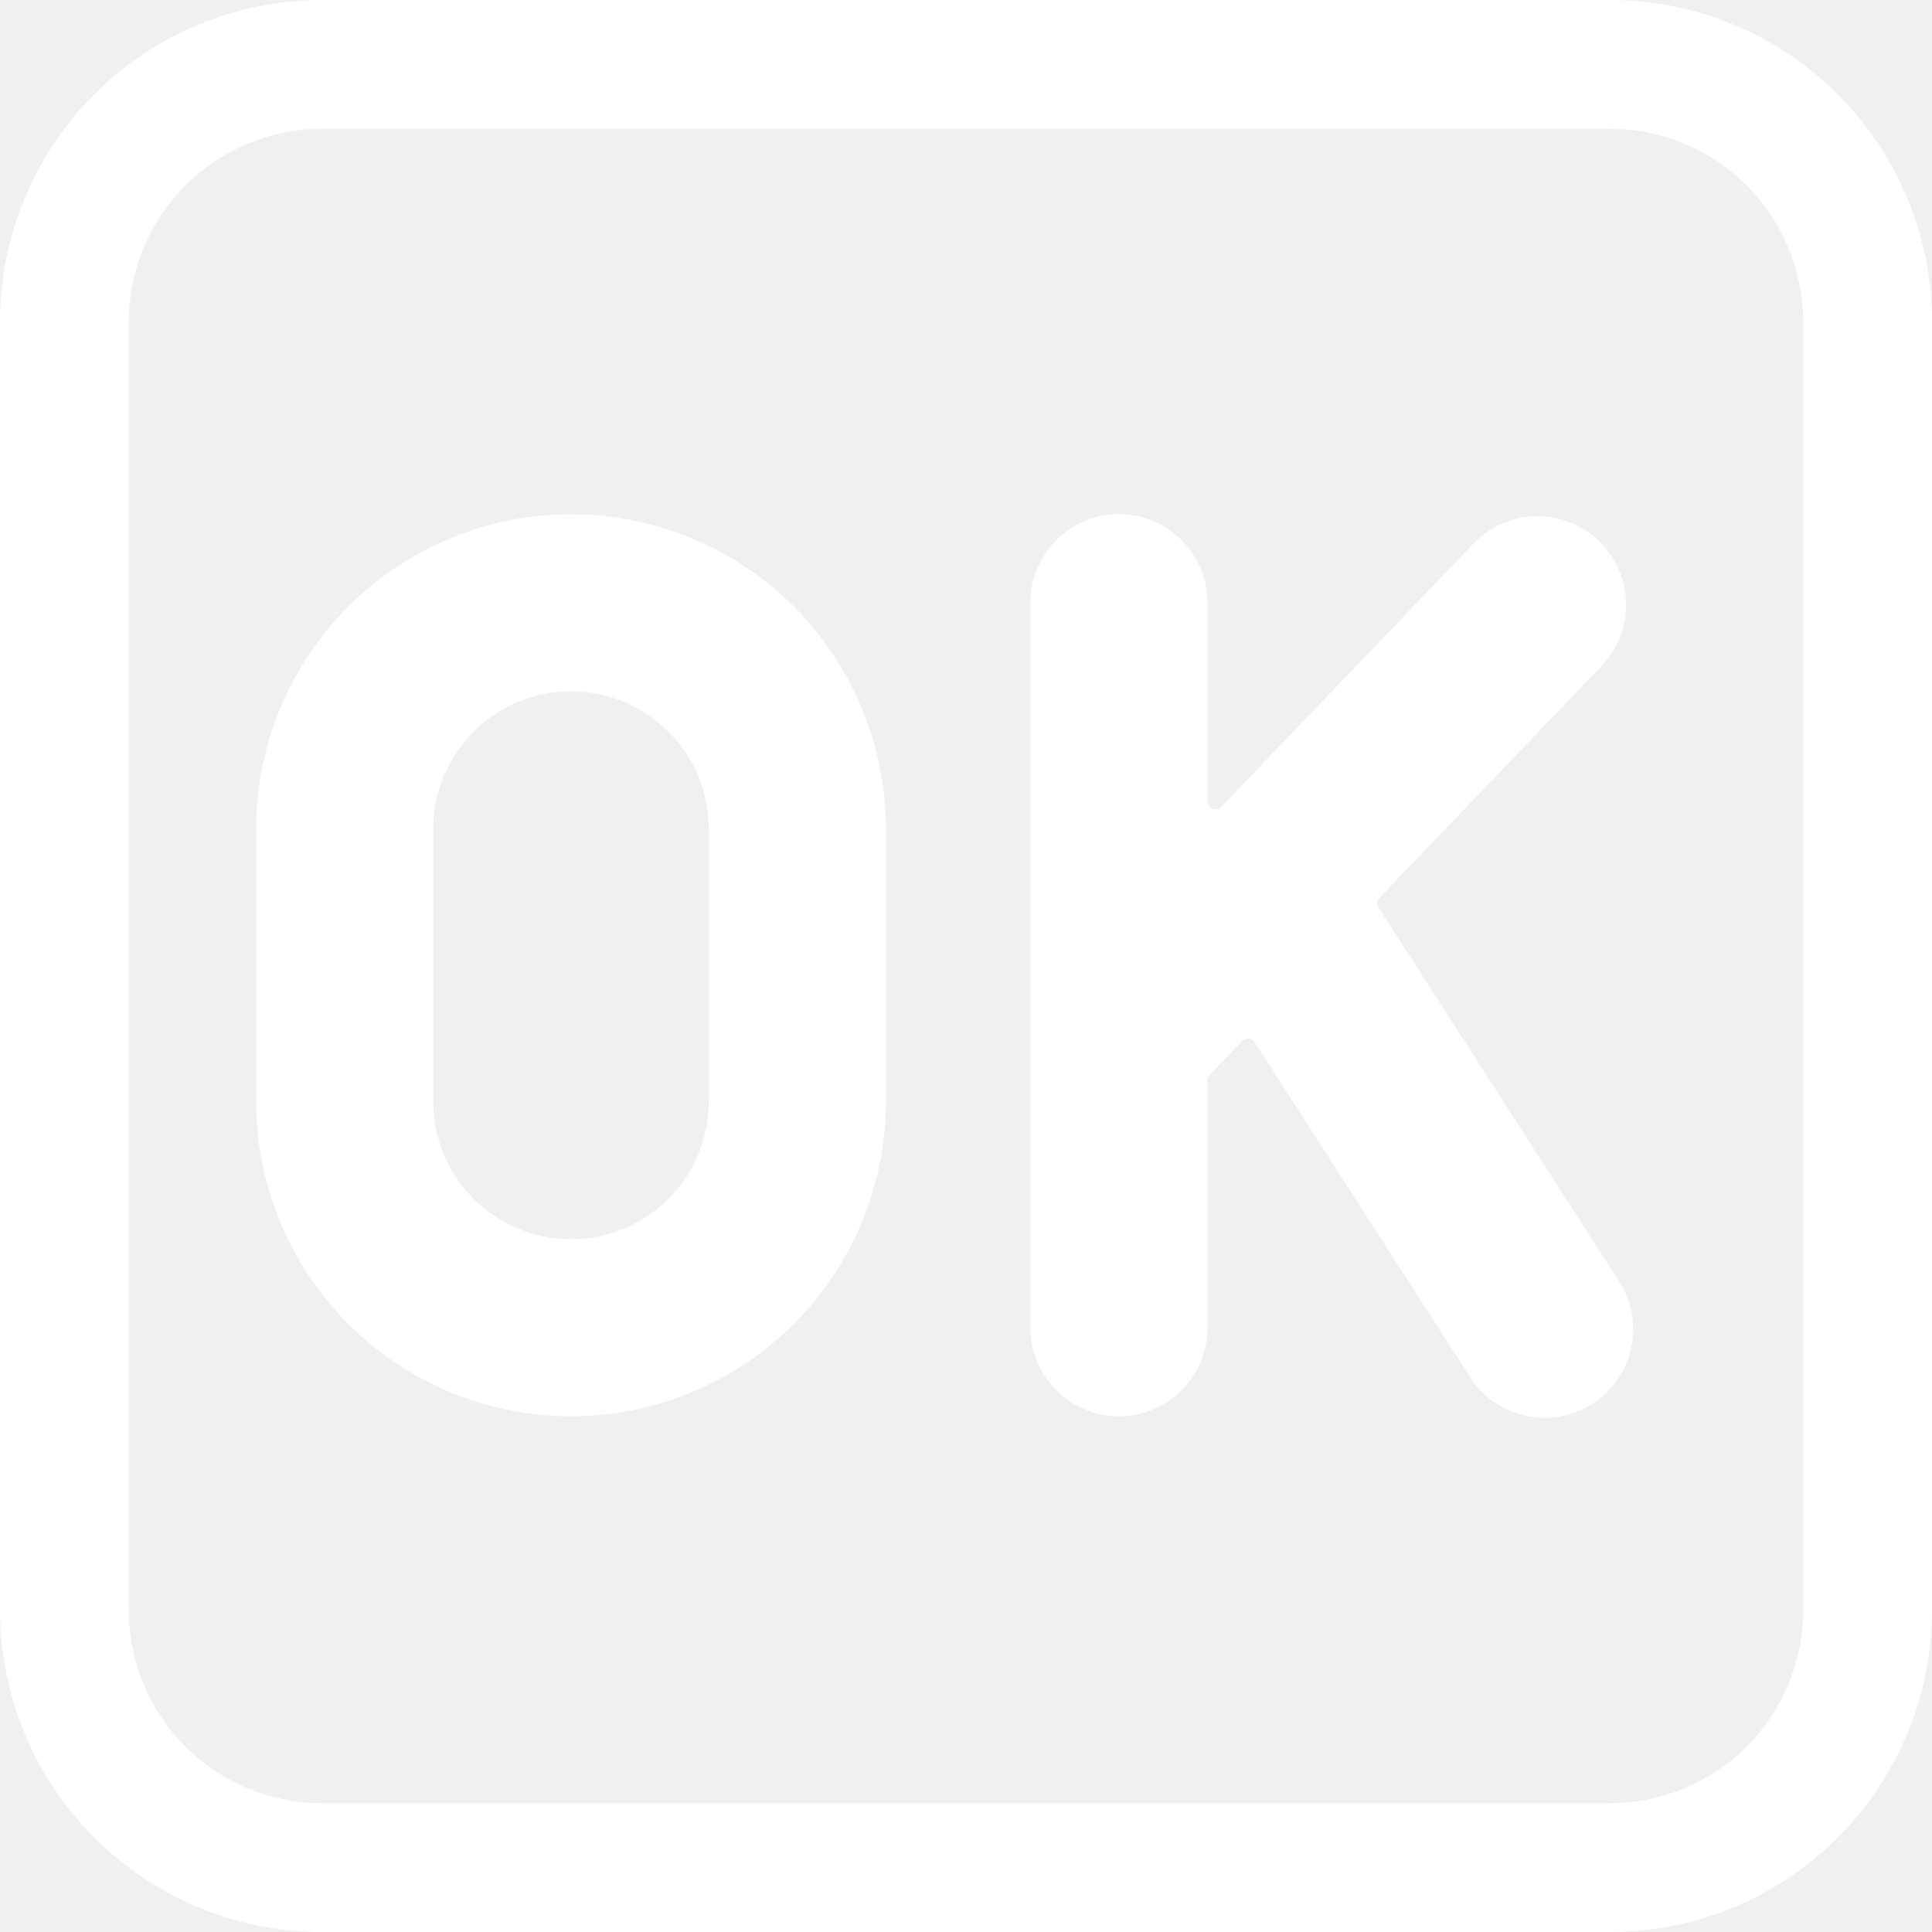
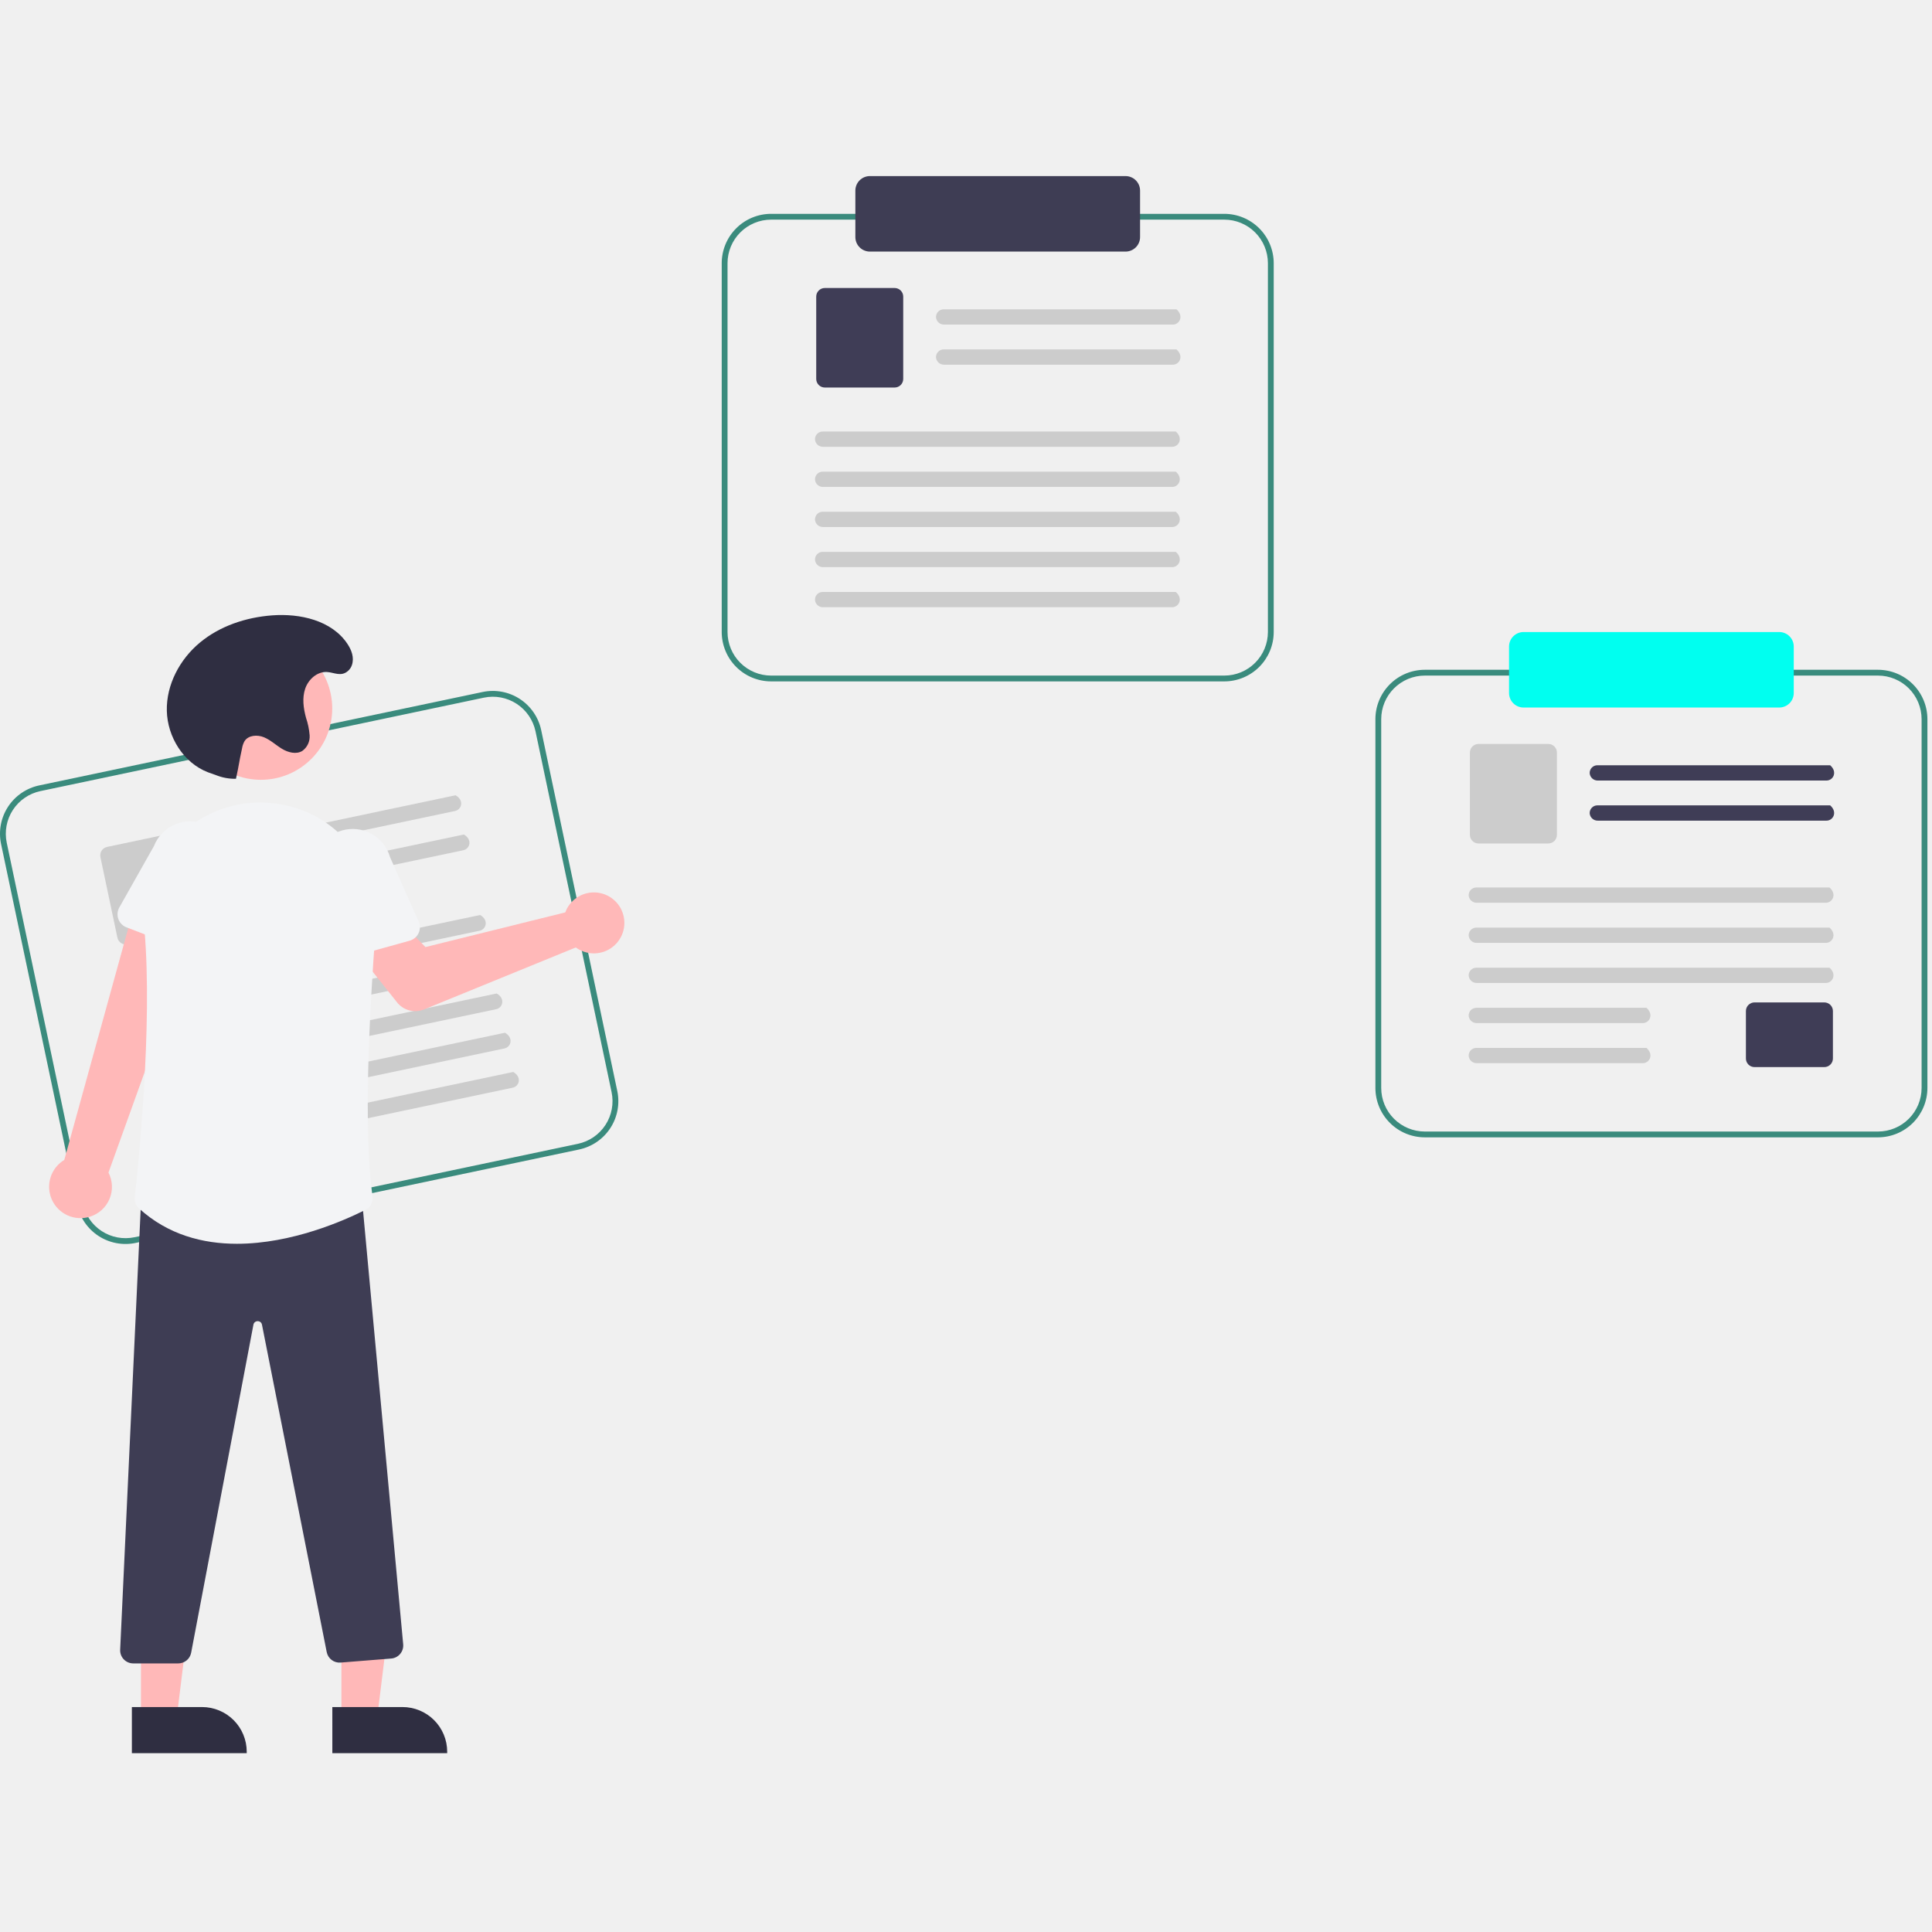
- <svg xmlns="http://www.w3.org/2000/svg" width="23" height="23" viewBox="0 0 23 23" fill="none">
-   <path d="M3.049 9.871C3.049 8.876 3.444 7.923 4.147 7.22C4.85 6.517 5.804 6.122 6.798 6.122C7.792 6.122 8.746 6.517 9.449 7.22C10.152 7.923 10.547 8.876 10.547 9.871V13.111C10.547 14.106 10.152 15.059 9.449 15.762C8.746 16.465 7.792 16.86 6.798 16.86C5.804 16.86 4.85 16.465 4.147 15.762C3.444 15.059 3.049 14.106 3.049 13.111V9.871ZM6.798 8.23C6.363 8.23 5.945 8.403 5.638 8.711C5.33 9.018 5.157 9.436 5.157 9.871V13.111C5.157 13.547 5.33 13.964 5.638 14.272C5.945 14.579 6.363 14.752 6.798 14.752C7.233 14.752 7.65 14.579 7.958 14.272C8.266 13.964 8.438 13.547 8.438 13.111V9.871C8.438 9.436 8.266 9.018 7.958 8.711C7.65 8.403 7.233 8.23 6.798 8.23ZM13.321 6.121C13.903 6.121 14.375 6.593 14.375 7.175V9.538C14.375 9.625 14.48 9.667 14.54 9.604L17.543 6.47C17.639 6.37 17.753 6.29 17.88 6.234C18.006 6.178 18.143 6.148 18.282 6.145C18.42 6.142 18.558 6.167 18.687 6.217C18.816 6.267 18.933 6.342 19.033 6.438C19.133 6.534 19.213 6.648 19.269 6.775C19.325 6.902 19.355 7.038 19.358 7.177C19.361 7.315 19.337 7.453 19.287 7.582C19.236 7.711 19.161 7.829 19.065 7.929L16.423 10.687C16.408 10.702 16.399 10.722 16.397 10.743C16.395 10.765 16.4 10.787 16.412 10.805L19.275 15.254C19.349 15.371 19.401 15.501 19.425 15.637C19.45 15.773 19.448 15.913 19.418 16.048C19.389 16.184 19.333 16.312 19.254 16.426C19.175 16.539 19.075 16.637 18.958 16.711C18.842 16.786 18.712 16.837 18.576 16.862C18.439 16.887 18.3 16.884 18.164 16.855C18.029 16.826 17.901 16.77 17.787 16.691C17.673 16.612 17.576 16.512 17.501 16.395L14.937 12.408C14.929 12.396 14.918 12.386 14.906 12.379C14.894 12.371 14.88 12.366 14.866 12.365C14.851 12.364 14.837 12.366 14.823 12.37C14.809 12.376 14.797 12.383 14.787 12.394L14.405 12.793L14.404 12.794C14.386 12.812 14.375 12.837 14.375 12.863V15.807C14.375 16.087 14.264 16.355 14.066 16.552C13.868 16.75 13.6 16.861 13.321 16.861C13.041 16.861 12.773 16.75 12.575 16.552C12.377 16.355 12.267 16.087 12.267 15.807V7.174C12.267 6.593 12.739 6.12 13.321 6.12V6.121Z" fill="white" />
-   <path d="M3.833 0C3.33 0 2.831 0.099 2.366 0.292C1.901 0.484 1.479 0.767 1.123 1.123C0.404 1.842 0 2.817 0 3.833V19.167C0 20.183 0.404 21.158 1.123 21.877C1.479 22.233 1.901 22.516 2.366 22.708C2.831 22.901 3.33 23 3.833 23H19.167C20.183 23 21.158 22.596 21.877 21.877C22.596 21.158 23 20.183 23 19.167V3.833C23 3.33 22.901 2.831 22.708 2.366C22.516 1.901 22.233 1.479 21.877 1.123C21.521 0.767 21.099 0.484 20.634 0.292C20.169 0.099 19.67 0 19.167 0H3.833ZM1.533 3.833C1.533 3.223 1.776 2.638 2.207 2.207C2.638 1.776 3.223 1.533 3.833 1.533H19.167C19.777 1.533 20.362 1.776 20.793 2.207C21.224 2.638 21.467 3.223 21.467 3.833V19.167C21.467 19.777 21.224 20.362 20.793 20.793C20.362 21.224 19.777 21.467 19.167 21.467H3.833C3.223 21.467 2.638 21.224 2.207 20.793C1.776 20.362 1.533 19.777 1.533 19.167V3.833Z" fill="white" />
+ <svg xmlns="http://www.w3.org/2000/svg" width="180" height="180" viewBox="0 0 395 323" fill="none">
+   <path d="M118.407 199.014L27.737 218.118C25.117 218.667 22.386 218.155 20.143 216.693C17.9 215.232 16.329 212.941 15.774 210.323L0.215 136.538C-0.334 133.919 0.178 131.189 1.64 128.947C3.102 126.705 5.394 125.135 8.013 124.58L98.683 105.476C101.303 104.927 104.034 105.439 106.277 106.9C108.52 108.362 110.091 110.653 110.646 113.271L126.205 187.056C126.754 189.675 126.242 192.405 124.78 194.647C123.318 196.889 121.026 198.459 118.407 199.014ZM8.258 125.742C5.947 126.231 3.925 127.617 2.635 129.595C1.345 131.573 0.893 133.982 1.377 136.293L16.936 210.078C17.426 212.388 18.812 214.41 20.791 215.699C22.77 216.988 25.18 217.44 27.492 216.956L118.162 197.852C120.473 197.362 122.495 195.977 123.785 193.998C125.075 192.02 125.527 189.611 125.042 187.3L109.484 113.515C108.994 111.206 107.607 109.184 105.628 107.895C103.65 106.605 101.24 106.153 98.928 106.638L8.258 125.742Z" fill="#3A8B7D" />
+   <path d="M93.049 129.805L47.289 139.446C46.889 139.539 46.468 139.477 46.112 139.271C45.756 139.066 45.491 138.733 45.371 138.34C45.316 138.135 45.304 137.921 45.334 137.711C45.365 137.501 45.438 137.3 45.549 137.119C45.66 136.938 45.807 136.782 45.98 136.659C46.154 136.537 46.35 136.452 46.558 136.408L93.139 126.593C94.957 127.618 94.383 129.524 93.048 129.805L93.049 129.805Z" fill="#CCCCCC" />
+   <path d="M94.741 137.828L48.981 147.47C48.581 147.562 48.16 147.5 47.804 147.295C47.448 147.089 47.183 146.756 47.063 146.363C47.008 146.158 46.995 145.944 47.026 145.734C47.057 145.524 47.13 145.323 47.241 145.142C47.352 144.961 47.499 144.805 47.672 144.683C47.846 144.561 48.042 144.475 48.25 144.431L94.831 134.617C96.649 135.641 96.075 137.547 94.741 137.828Z" fill="#CCCCCC" />
+   <path d="M40.052 154.122L26.087 157.065C25.631 157.16 25.155 157.071 24.765 156.817C24.375 156.562 24.101 156.164 24.004 155.708L20.531 139.234C20.435 138.778 20.524 138.303 20.779 137.913C21.033 137.522 21.432 137.249 21.888 137.153L35.853 134.21C36.309 134.115 36.785 134.204 37.175 134.458C37.566 134.713 37.839 135.111 37.936 135.567L41.41 152.041C41.505 152.497 41.416 152.972 41.161 153.362C40.907 153.752 40.508 154.026 40.052 154.122Z" fill="#CCCCCC" />
+   <path d="M98.072 154.284L28.234 168.999C27.834 169.092 27.413 169.029 27.057 168.824C26.701 168.618 26.436 168.286 26.316 167.893C26.261 167.688 26.248 167.474 26.279 167.264C26.31 167.054 26.383 166.852 26.494 166.671C26.605 166.491 26.752 166.334 26.925 166.212C27.099 166.09 27.295 166.004 27.503 165.96L98.162 151.073C99.981 152.097 99.406 154.003 98.072 154.284Z" fill="#CCCCCC" />
+   <path d="M99.764 162.31L29.926 177.024C29.526 177.117 29.105 177.055 28.749 176.849C28.393 176.644 28.128 176.311 28.008 175.918C27.953 175.713 27.941 175.499 27.971 175.289C28.002 175.079 28.075 174.878 28.186 174.697C28.297 174.516 28.444 174.36 28.617 174.238C28.791 174.116 28.988 174.03 29.195 173.986L99.855 159.098C101.673 160.123 101.099 162.029 99.764 162.31Z" fill="#CCCCCC" />
+   <path d="M101.456 170.33L31.618 185.045C31.217 185.138 30.797 185.075 30.441 184.87C30.084 184.665 29.82 184.332 29.7 183.939C29.645 183.734 29.632 183.52 29.663 183.31C29.693 183.1 29.767 182.898 29.878 182.718C29.989 182.537 30.135 182.38 30.309 182.258C30.482 182.136 30.679 182.05 30.887 182.007L101.546 167.119C103.365 168.143 102.79 170.049 101.456 170.33Z" fill="#CCCCCC" />
+   <path d="M103.147 178.355L33.31 193.07C32.909 193.163 32.488 193.1 32.132 192.895C31.776 192.69 31.512 192.357 31.392 191.964C31.337 191.759 31.324 191.545 31.355 191.335C31.385 191.125 31.458 190.923 31.569 190.743C31.68 190.562 31.827 190.406 32.001 190.283C32.174 190.161 32.371 190.075 32.579 190.032L103.238 175.144C105.057 176.168 104.482 178.074 103.147 178.355Z" fill="#CCCCCC" />
+   <path d="M104.839 186.376L35.001 201.091C34.601 201.184 34.18 201.121 33.824 200.916C33.468 200.711 33.203 200.378 33.083 199.985C33.028 199.78 33.016 199.566 33.046 199.356C33.077 199.146 33.15 198.945 33.261 198.764C33.372 198.583 33.519 198.427 33.692 198.304C33.866 198.182 34.062 198.097 34.27 198.053L104.929 183.165C106.748 184.19 106.173 186.095 104.839 186.376Z" fill="#CCCCCC" />
+   <path d="M115.979 149.643C115.82 149.931 115.684 150.231 115.573 150.54L86.982 157.632L82.009 152.488L73.262 158.977L81.182 168.938C81.822 169.742 82.706 170.318 83.7 170.578C84.695 170.838 85.748 170.768 86.7 170.379L117.723 157.707C118.743 158.458 119.967 158.88 121.232 158.918C122.498 158.956 123.745 158.607 124.808 157.92C125.871 157.232 126.699 156.237 127.182 155.067C127.666 153.897 127.781 152.608 127.514 151.371C127.246 150.134 126.608 149.007 125.685 148.142C124.761 147.276 123.596 146.712 122.343 146.524C121.091 146.336 119.811 146.534 118.675 147.092C117.538 147.649 116.597 148.539 115.979 149.643Z" fill="#FFB8B8" />
+   <path d="M18.389 212.754C19.28 212.479 20.1 212.012 20.791 211.385C21.483 210.759 22.028 209.989 22.389 209.129C22.75 208.27 22.919 207.341 22.882 206.409C22.846 205.478 22.605 204.565 22.177 203.736L41.853 149.071L28.189 146.651L13.145 201.146C11.8 201.956 10.799 203.231 10.331 204.73C9.864 206.229 9.963 207.847 10.609 209.278C11.255 210.709 12.404 211.853 13.838 212.494C15.272 213.134 16.891 213.227 18.389 212.754Z" fill="#FFB8B8" />
+   <path d="M39.354 158.775L25.863 153.599C25.479 153.452 25.132 153.224 24.844 152.93C24.556 152.637 24.336 152.284 24.196 151.898C24.057 151.511 24.003 151.099 24.037 150.689C24.072 150.28 24.194 149.882 24.396 149.524L31.474 136.981C32.239 135.023 33.75 133.448 35.675 132.601C37.6 131.755 39.782 131.706 41.744 132.465C43.705 133.224 45.285 134.729 46.138 136.651C46.991 138.572 47.047 140.754 46.294 142.716L43.172 156.727C43.082 157.129 42.907 157.506 42.659 157.833C42.41 158.161 42.094 158.431 41.732 158.625C41.37 158.819 40.97 158.933 40.559 158.959C40.149 158.985 39.738 158.922 39.354 158.775Z" fill="#F3F4F6" />
+   <path d="M69.805 315.385H77.087L80.551 287.308L69.804 287.308L69.805 315.385Z" fill="#FFB8B8" />
+   <path d="M67.947 313.009L82.288 313.008H82.289C83.489 313.008 84.678 313.245 85.787 313.704C86.895 314.163 87.903 314.836 88.751 315.684C89.6 316.532 90.273 317.539 90.733 318.648C91.192 319.756 91.428 320.944 91.428 322.144V322.441L67.948 322.442L67.947 313.009Z" fill="#2F2E41" />
+   <path d="M28.82 315.385H36.102L39.566 287.308L28.819 287.308L28.82 315.385Z" fill="#FFB8B8" />
+   <path d="M26.962 313.009L41.303 313.008H41.304C42.504 313.008 43.692 313.245 44.801 313.704C45.91 314.163 46.917 314.836 47.766 315.684C48.615 316.532 49.288 317.539 49.747 318.648C50.207 319.756 50.443 320.944 50.443 322.144V322.441L26.962 322.442L26.962 313.009Z" fill="#2F2E41" />
+   <path d="M36.454 304.085H27.238C26.877 304.085 26.519 304.011 26.186 303.869C25.854 303.726 25.554 303.518 25.304 303.257C25.054 302.995 24.86 302.685 24.734 302.347C24.608 302.008 24.551 301.647 24.568 301.286L28.946 207.276L29.222 207.269L73.723 206.109L82.431 300.172C82.464 300.525 82.427 300.881 82.322 301.219C82.217 301.557 82.045 301.871 81.817 302.143C81.59 302.414 81.31 302.637 80.995 302.8C80.68 302.962 80.336 303.06 79.983 303.088L69.632 303.916C68.982 303.968 68.335 303.78 67.814 303.388C67.292 302.997 66.932 302.428 66.8 301.789L53.56 234.828C53.524 234.625 53.416 234.441 53.256 234.31C53.096 234.18 52.894 234.111 52.688 234.116H52.684C52.477 234.111 52.275 234.182 52.115 234.314C51.955 234.446 51.848 234.631 51.813 234.835L39.077 301.929C38.956 302.536 38.629 303.082 38.151 303.475C37.672 303.868 37.073 304.084 36.454 304.085Z" fill="#3E3D54" />
+   <path d="M53.335 123.431C61.392 123.431 67.924 116.902 67.924 108.848C67.924 100.794 61.392 94.265 53.335 94.265C45.278 94.265 38.746 100.794 38.746 108.848C38.746 116.902 45.278 123.431 53.335 123.431Z" fill="#FFB8B8" />
+   <path d="M48.443 218.293C41.49 218.293 34.348 216.466 28.427 211.064C28.112 210.779 27.869 210.423 27.717 210.026C27.565 209.629 27.509 209.201 27.554 208.778C28.188 203.087 31.262 173.699 29.53 154.068C29.193 150.401 29.712 146.706 31.047 143.275C32.383 139.843 34.498 136.768 37.226 134.294C39.906 131.824 43.123 130.012 46.624 128.998C50.125 127.985 53.814 127.799 57.399 128.455C57.581 128.487 57.763 128.521 57.944 128.556C69.624 130.816 77.74 141.621 76.821 153.69C75.481 171.301 74.28 195.122 76.166 208.593C76.244 209.144 76.148 209.706 75.891 210.199C75.634 210.693 75.228 211.094 74.732 211.346C70.44 213.513 59.688 218.293 48.443 218.293Z" fill="#F3F4F6" />
+   <path d="M67.48 159.824C67.138 159.597 66.848 159.298 66.632 158.948C66.416 158.599 66.278 158.207 66.227 157.799L64.449 143.555C63.885 141.529 64.147 139.363 65.179 137.53C66.21 135.697 67.927 134.348 69.952 133.779C71.977 133.209 74.145 133.465 75.981 134.491C77.817 135.517 79.171 137.229 79.747 139.251L85.602 152.409C85.769 152.785 85.853 153.192 85.848 153.603C85.844 154.014 85.751 154.419 85.575 154.791C85.4 155.163 85.147 155.492 84.832 155.757C84.518 156.022 84.15 156.217 83.754 156.327L69.833 160.199C69.437 160.31 69.021 160.333 68.615 160.269C68.209 160.204 67.822 160.052 67.48 159.824Z" fill="#F3F4F6" />
+   <path d="M48.242 123.226C46.861 123.251 45.489 123.003 44.205 122.495C43.639 122.278 43.053 122.099 42.489 121.881C37.507 119.957 34.226 114.654 34.108 109.317C33.991 103.98 36.755 98.8 40.861 95.386C44.967 91.972 50.285 90.22 55.61 89.814C61.346 89.378 67.805 90.832 71.01 95.607C71.863 96.878 72.46 98.42 71.954 99.954C71.803 100.418 71.532 100.833 71.17 101.159C69.738 102.432 68.311 101.474 66.852 101.39C64.847 101.274 63.045 102.896 62.398 104.797C61.75 106.698 62.035 108.791 62.558 110.73C62.956 111.897 63.207 113.109 63.305 114.338C63.348 114.954 63.232 115.571 62.969 116.13C62.706 116.689 62.304 117.171 61.802 117.531C60.549 118.289 58.903 117.85 57.649 117.094C56.395 116.338 55.311 115.287 53.957 114.731C52.602 114.174 50.782 114.298 49.994 115.531C49.743 115.98 49.574 116.47 49.493 116.977C48.786 120.196 48.949 120.007 48.242 123.226Z" fill="#2F2E41" />
+   <path d="M250.315 103.312H157.653C154.976 103.309 152.41 102.245 150.517 100.353C148.624 98.46 147.559 95.895 147.556 93.219V17.812C147.559 15.136 148.624 12.571 150.517 10.678C152.41 8.786 154.976 7.722 157.653 7.719H250.315C252.993 7.722 255.559 8.786 257.452 10.678C259.345 12.571 260.41 15.136 260.413 17.812V93.219C260.41 95.895 259.345 98.46 257.452 100.353C255.559 102.245 252.993 103.309 250.315 103.312ZM157.653 8.906C155.291 8.909 153.027 9.848 151.356 11.518C149.686 13.187 148.746 15.451 148.744 17.812V93.219C148.746 95.58 149.686 97.844 151.356 99.513C153.027 101.183 155.291 102.122 157.653 102.125H250.315C252.678 102.122 254.942 101.183 256.613 99.513C258.283 97.844 259.223 95.58 259.225 93.219V17.812C259.223 15.451 258.283 13.187 256.613 11.518C254.942 9.848 252.678 8.909 250.315 8.906H157.653Z" fill="#3A8B7D" />
+   <path d="M239.783 30.363H193.018C192.607 30.372 192.208 30.224 191.902 29.949C191.596 29.675 191.406 29.295 191.369 28.885C191.358 28.673 191.39 28.462 191.463 28.262C191.536 28.063 191.65 27.881 191.796 27.727C191.942 27.573 192.117 27.45 192.312 27.366C192.507 27.283 192.717 27.239 192.93 27.239H240.534C242.102 28.617 241.147 30.363 239.783 30.363Z" fill="#CCCCCC" />
+   <path d="M239.783 38.563H193.018C192.607 38.571 192.208 38.423 191.902 38.149C191.596 37.875 191.406 37.494 191.369 37.085C191.358 36.873 191.39 36.661 191.463 36.462C191.536 36.263 191.65 36.081 191.796 35.927C191.942 35.773 192.117 35.65 192.312 35.566C192.507 35.482 192.717 35.439 192.93 35.439H240.534C242.102 36.817 241.147 38.563 239.783 38.563Z" fill="#CCCCCC" />
+   <path d="M182.908 43.231H168.636C168.17 43.231 167.723 43.046 167.394 42.716C167.064 42.387 166.879 41.94 166.878 41.475V24.639C166.879 24.173 167.064 23.726 167.394 23.397C167.723 23.068 168.17 22.882 168.636 22.882H182.908C183.374 22.883 183.821 23.068 184.15 23.397C184.48 23.727 184.665 24.173 184.666 24.639V41.475C184.666 41.94 184.48 42.387 184.151 42.716C183.821 43.046 183.374 43.231 182.908 43.231Z" fill="#3F3D56" />
+   <path d="M239.647 55.352H168.275C167.864 55.36 167.465 55.212 167.159 54.938C166.853 54.663 166.663 54.283 166.626 53.874C166.615 53.662 166.647 53.45 166.72 53.251C166.793 53.052 166.906 52.87 167.052 52.716C167.198 52.562 167.374 52.439 167.569 52.355C167.764 52.271 167.974 52.228 168.187 52.228H240.398C241.967 53.606 241.011 55.352 239.647 55.352Z" fill="#CCCCCC" />
+   <path d="M239.647 63.554H168.275C167.864 63.562 167.465 63.414 167.159 63.14C166.853 62.865 166.663 62.485 166.626 62.076C166.615 61.864 166.647 61.652 166.72 61.453C166.793 61.254 166.906 61.072 167.052 60.918C167.198 60.764 167.374 60.641 167.569 60.557C167.764 60.473 167.974 60.43 168.187 60.43H240.398C241.967 61.808 241.011 63.554 239.647 63.554Z" fill="#CCCCCC" />
+   <path d="M239.647 71.751H168.275C167.864 71.759 167.465 71.611 167.159 71.337C166.853 71.062 166.663 70.682 166.626 70.273C166.615 70.061 166.647 69.849 166.72 69.65C166.793 69.451 166.906 69.268 167.052 69.114C167.198 68.96 167.374 68.838 167.569 68.754C167.764 68.67 167.974 68.627 168.187 68.627H240.398C241.967 70.004 241.011 71.751 239.647 71.751Z" fill="#CCCCCC" />
+   <path d="M239.647 79.952H168.275C167.864 79.96 167.465 79.812 167.159 79.538C166.853 79.264 166.663 78.883 166.626 78.474C166.615 78.262 166.647 78.05 166.72 77.851C166.793 77.652 166.906 77.47 167.052 77.316C167.198 77.162 167.374 77.039 167.569 76.955C167.764 76.872 167.974 76.828 168.187 76.828H240.398C241.967 78.206 241.011 79.952 239.647 79.952Z" fill="#CCCCCC" />
+   <path d="M239.647 88.149H168.275C167.864 88.158 167.465 88.01 167.159 87.735C166.853 87.461 166.663 87.081 166.626 86.671C166.615 86.46 166.647 86.248 166.72 86.049C166.793 85.849 166.906 85.667 167.052 85.513C167.198 85.359 167.374 85.237 167.569 85.153C167.764 85.069 167.974 85.026 168.187 85.026H240.398C241.967 86.403 241.011 88.149 239.647 88.149Z" fill="#CCCCCC" />
+   <path d="M230.12 0C230.908 0.001 231.662 0.314 232.219 0.871C232.776 1.427 233.089 2.182 233.09 2.969V12.469C233.089 13.256 232.776 14.01 232.219 14.567C231.662 15.123 230.908 15.437 230.12 15.438H177.849C177.062 15.437 176.307 15.123 175.75 14.567C175.193 14.01 174.88 13.256 174.879 12.469V2.969C174.88 2.182 175.193 1.427 175.75 0.871C176.307 0.314 177.062 0.001 177.849 0" fill="#3E3D54" />
+   <path d="M383.963 196.531H291.301C288.624 196.528 286.057 195.464 284.164 193.572C282.271 191.679 281.206 189.114 281.203 186.438V111.031C281.206 108.355 282.271 105.79 284.164 103.897C286.057 102.005 288.624 100.941 291.301 100.938H383.963C386.64 100.941 389.207 102.005 391.1 103.897C392.993 105.79 394.058 108.355 394.061 111.031V186.438C394.058 189.114 392.993 191.679 391.1 193.572C389.207 195.464 386.64 196.528 383.963 196.531ZM291.301 102.125C288.939 102.128 286.674 103.067 285.004 104.737C283.333 106.406 282.394 108.67 282.391 111.031V186.438C282.394 188.799 283.333 191.063 285.004 192.732C286.674 194.402 288.939 195.341 291.301 195.344H383.963C386.325 195.341 388.59 194.402 390.26 192.732C391.93 191.063 392.87 188.799 392.873 186.438V111.031C392.87 108.67 391.93 106.406 390.26 104.737C388.59 103.067 386.325 102.128 383.963 102.125H291.301Z" fill="#3A8B7D" />
+   <path d="M373.43 123.582H326.665C326.254 123.59 325.855 123.442 325.549 123.168C325.243 122.894 325.053 122.513 325.016 122.104C325.005 121.892 325.037 121.68 325.11 121.481C325.183 121.282 325.297 121.1 325.443 120.946C325.589 120.792 325.764 120.669 325.959 120.585C326.154 120.501 326.364 120.458 326.577 120.458H374.181C375.749 121.836 374.794 123.582 373.43 123.582Z" fill="#3F3D56" />
+   <path d="M373.43 131.782H326.665C326.254 131.79 325.855 131.642 325.549 131.368C325.243 131.093 325.053 130.713 325.016 130.304C325.005 130.092 325.037 129.88 325.11 129.681C325.183 129.482 325.297 129.299 325.443 129.145C325.589 128.991 325.764 128.869 325.959 128.785C326.154 128.701 326.364 128.658 326.577 128.658H374.181C375.749 130.035 374.794 131.782 373.43 131.782Z" fill="#3F3D56" />
+   <path d="M316.556 136.45H302.284C301.818 136.45 301.371 136.265 301.041 135.935C300.712 135.606 300.526 135.159 300.526 134.693V117.858C300.526 117.392 300.712 116.945 301.041 116.616C301.371 116.286 301.818 116.101 302.284 116.101H316.556C317.022 116.101 317.468 116.287 317.798 116.616C318.127 116.945 318.313 117.392 318.313 117.858V134.693C318.313 135.159 318.128 135.606 317.798 135.935C317.469 136.265 317.022 136.45 316.556 136.45Z" fill="#CCCCCC" />
+   <path d="M372.985 182.169H358.712C358.246 182.169 357.799 181.983 357.47 181.654C357.14 181.325 356.955 180.878 356.955 180.412V170.701C356.955 170.236 357.14 169.789 357.47 169.46C357.799 169.13 358.246 168.945 358.712 168.944H372.985C373.45 168.945 373.897 169.13 374.227 169.46C374.556 169.789 374.742 170.236 374.742 170.701V180.412C374.742 180.878 374.556 181.325 374.227 181.654C373.897 181.983 373.451 182.169 372.985 182.169Z" fill="#3F3D56" />
+   <path d="M373.294 148.57H301.922C301.511 148.579 301.112 148.431 300.806 148.157C300.5 147.882 300.31 147.502 300.273 147.093C300.262 146.881 300.294 146.669 300.367 146.47C300.44 146.271 300.553 146.088 300.699 145.934C300.845 145.78 301.021 145.658 301.216 145.574C301.411 145.49 301.621 145.447 301.834 145.447H374.045C375.614 146.824 374.658 148.57 373.294 148.57Z" fill="#CCCCCC" />
+   <path d="M373.294 156.773H301.922C301.511 156.781 301.112 156.633 300.806 156.359C300.5 156.084 300.31 155.704 300.273 155.295C300.262 155.083 300.294 154.871 300.367 154.672C300.44 154.473 300.553 154.29 300.699 154.136C300.845 153.982 301.021 153.86 301.216 153.776C301.411 153.692 301.621 153.649 301.834 153.649H374.045C375.614 155.026 374.658 156.773 373.294 156.773Z" fill="#CCCCCC" />
+   <path d="M373.294 164.969H301.922C301.511 164.978 301.112 164.83 300.806 164.555C300.5 164.281 300.31 163.901 300.273 163.491C300.262 163.28 300.294 163.068 300.367 162.868C300.44 162.669 300.553 162.487 300.699 162.333C300.845 162.179 301.021 162.056 301.216 161.973C301.411 161.889 301.621 161.846 301.834 161.846H374.045C375.614 163.223 374.658 164.969 373.294 164.969Z" fill="#CCCCCC" />
+   <path d="M335.873 173.171H301.922C301.511 173.179 301.112 173.031 300.806 172.757C300.5 172.482 300.31 172.102 300.273 171.693C300.262 171.481 300.294 171.269 300.367 171.07C300.44 170.871 300.553 170.689 300.699 170.535C300.845 170.381 301.021 170.258 301.216 170.174C301.411 170.09 301.621 170.047 301.834 170.047H336.624C338.192 171.425 337.237 173.171 335.873 173.171Z" fill="#CCCCCC" />
+   <path d="M335.873 181.368H301.922C301.511 181.376 301.112 181.228 300.806 180.954C300.5 180.68 300.31 180.3 300.273 179.89C300.262 179.678 300.294 179.466 300.367 179.267C300.44 179.068 300.553 178.886 300.699 178.732C300.845 178.578 301.021 178.455 301.216 178.371C301.411 178.288 301.621 178.244 301.834 178.244H336.624C338.192 179.622 337.237 181.368 335.873 181.368Z" fill="#CCCCCC" />
+   <path d="M363.767 108.656H311.496C310.709 108.655 309.954 108.342 309.397 107.786C308.84 107.229 308.527 106.475 308.526 105.688V96.188C308.527 95.4 308.84 94.646 309.397 94.089C309.954 93.533 310.709 93.22 311.496 93.219H363.767C364.555 93.22 365.309 93.533 365.866 94.089C366.423 94.646 366.736 95.4 366.737 96.188V105.688C366.736 106.475 366.423 107.229 365.866 107.786C365.309 108.342 364.555 108.655 363.767 108.656Z" fill="#00FFF0" />
</svg>
